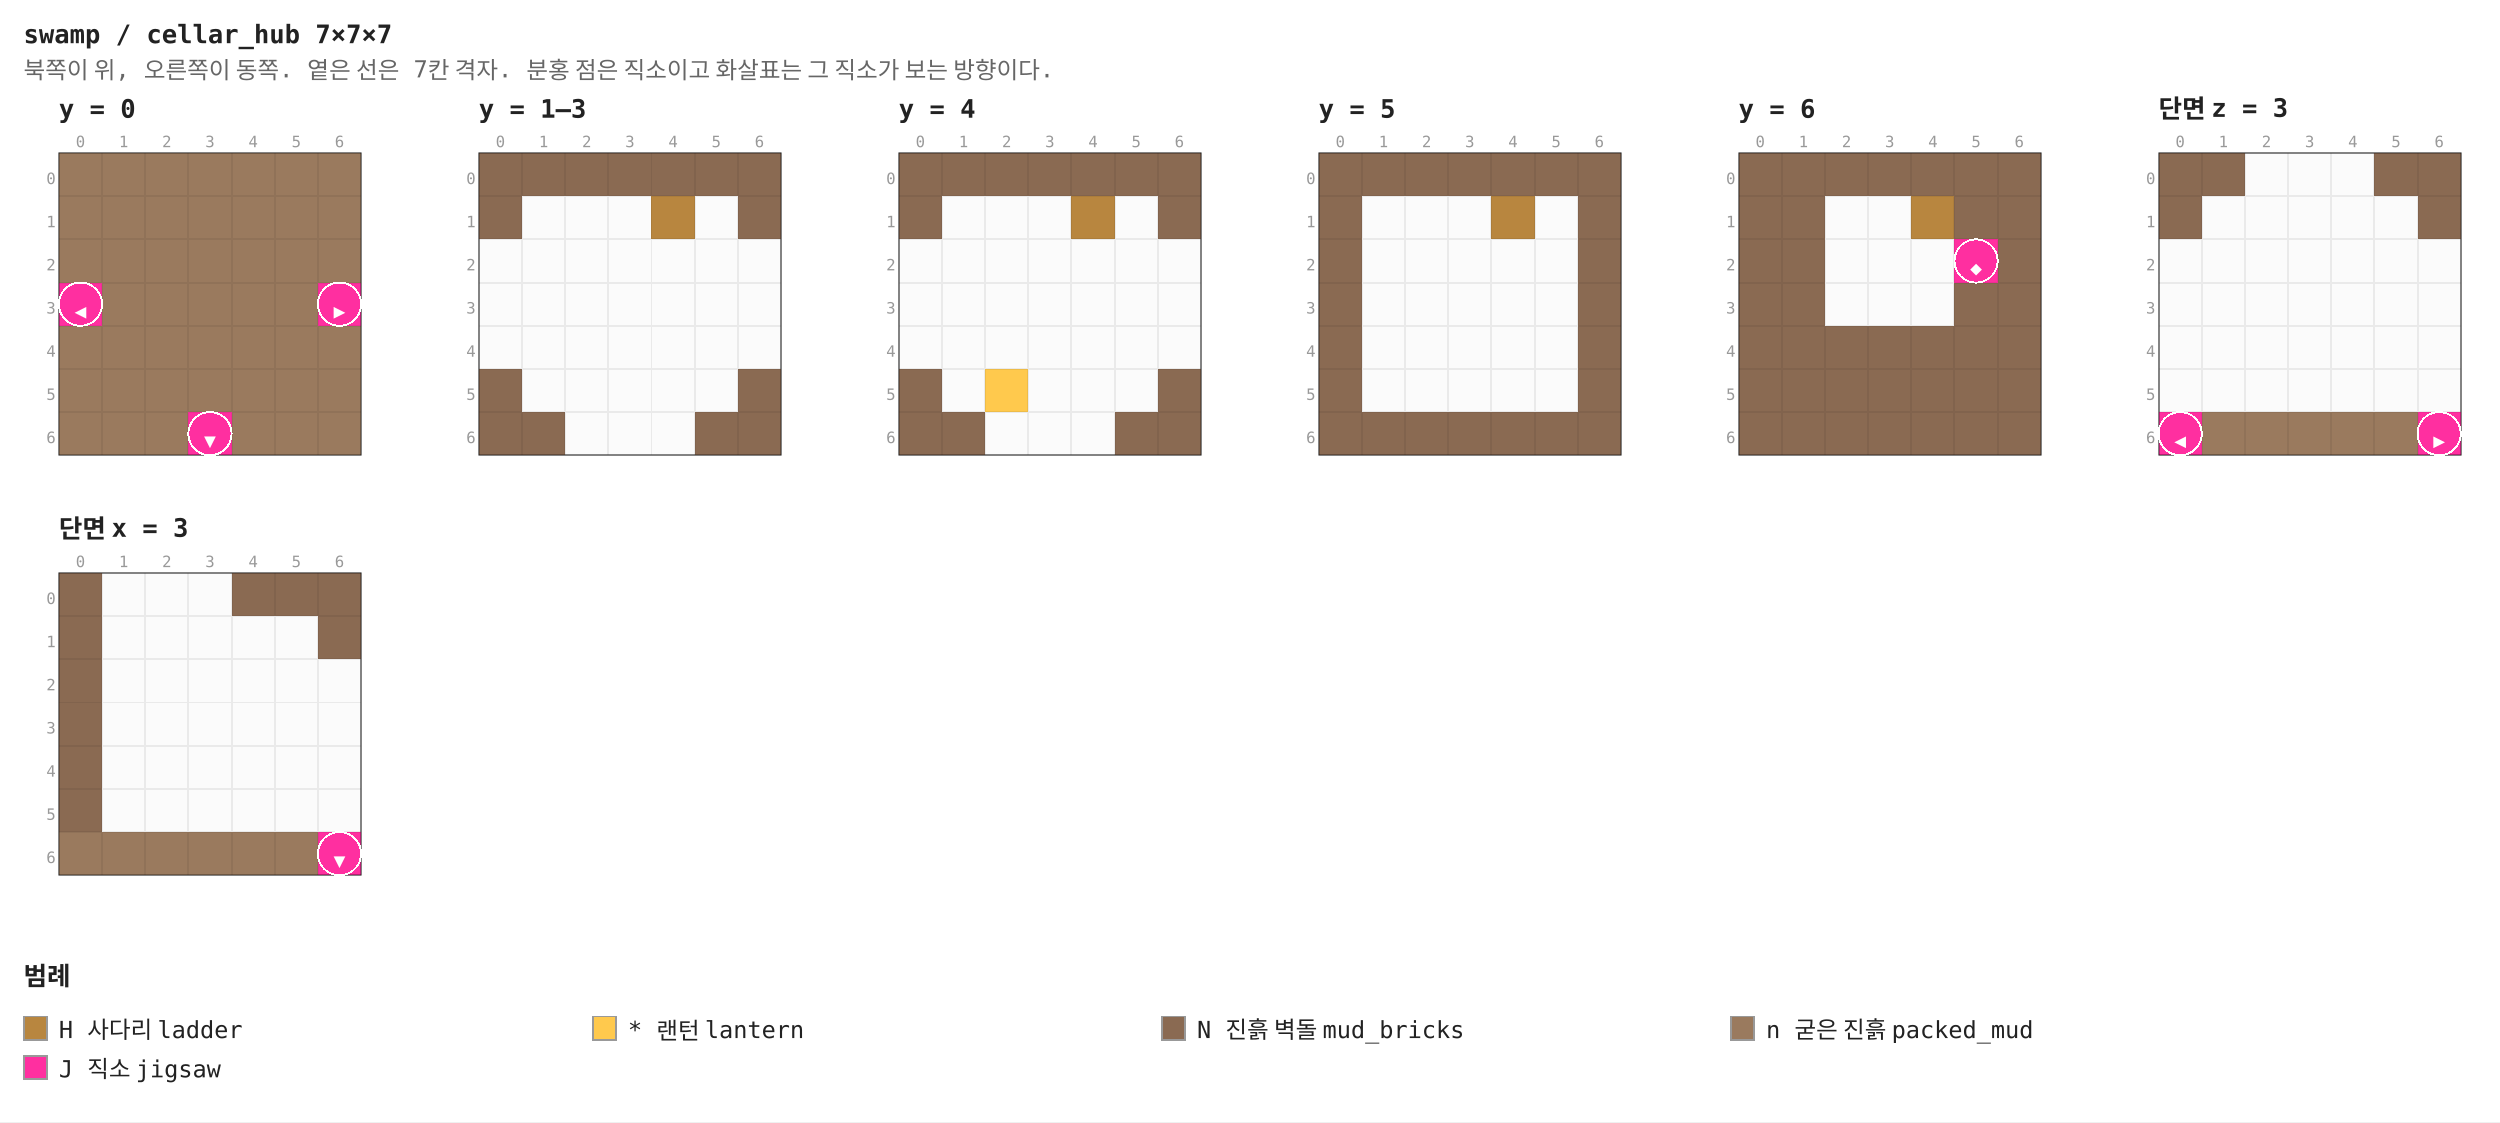
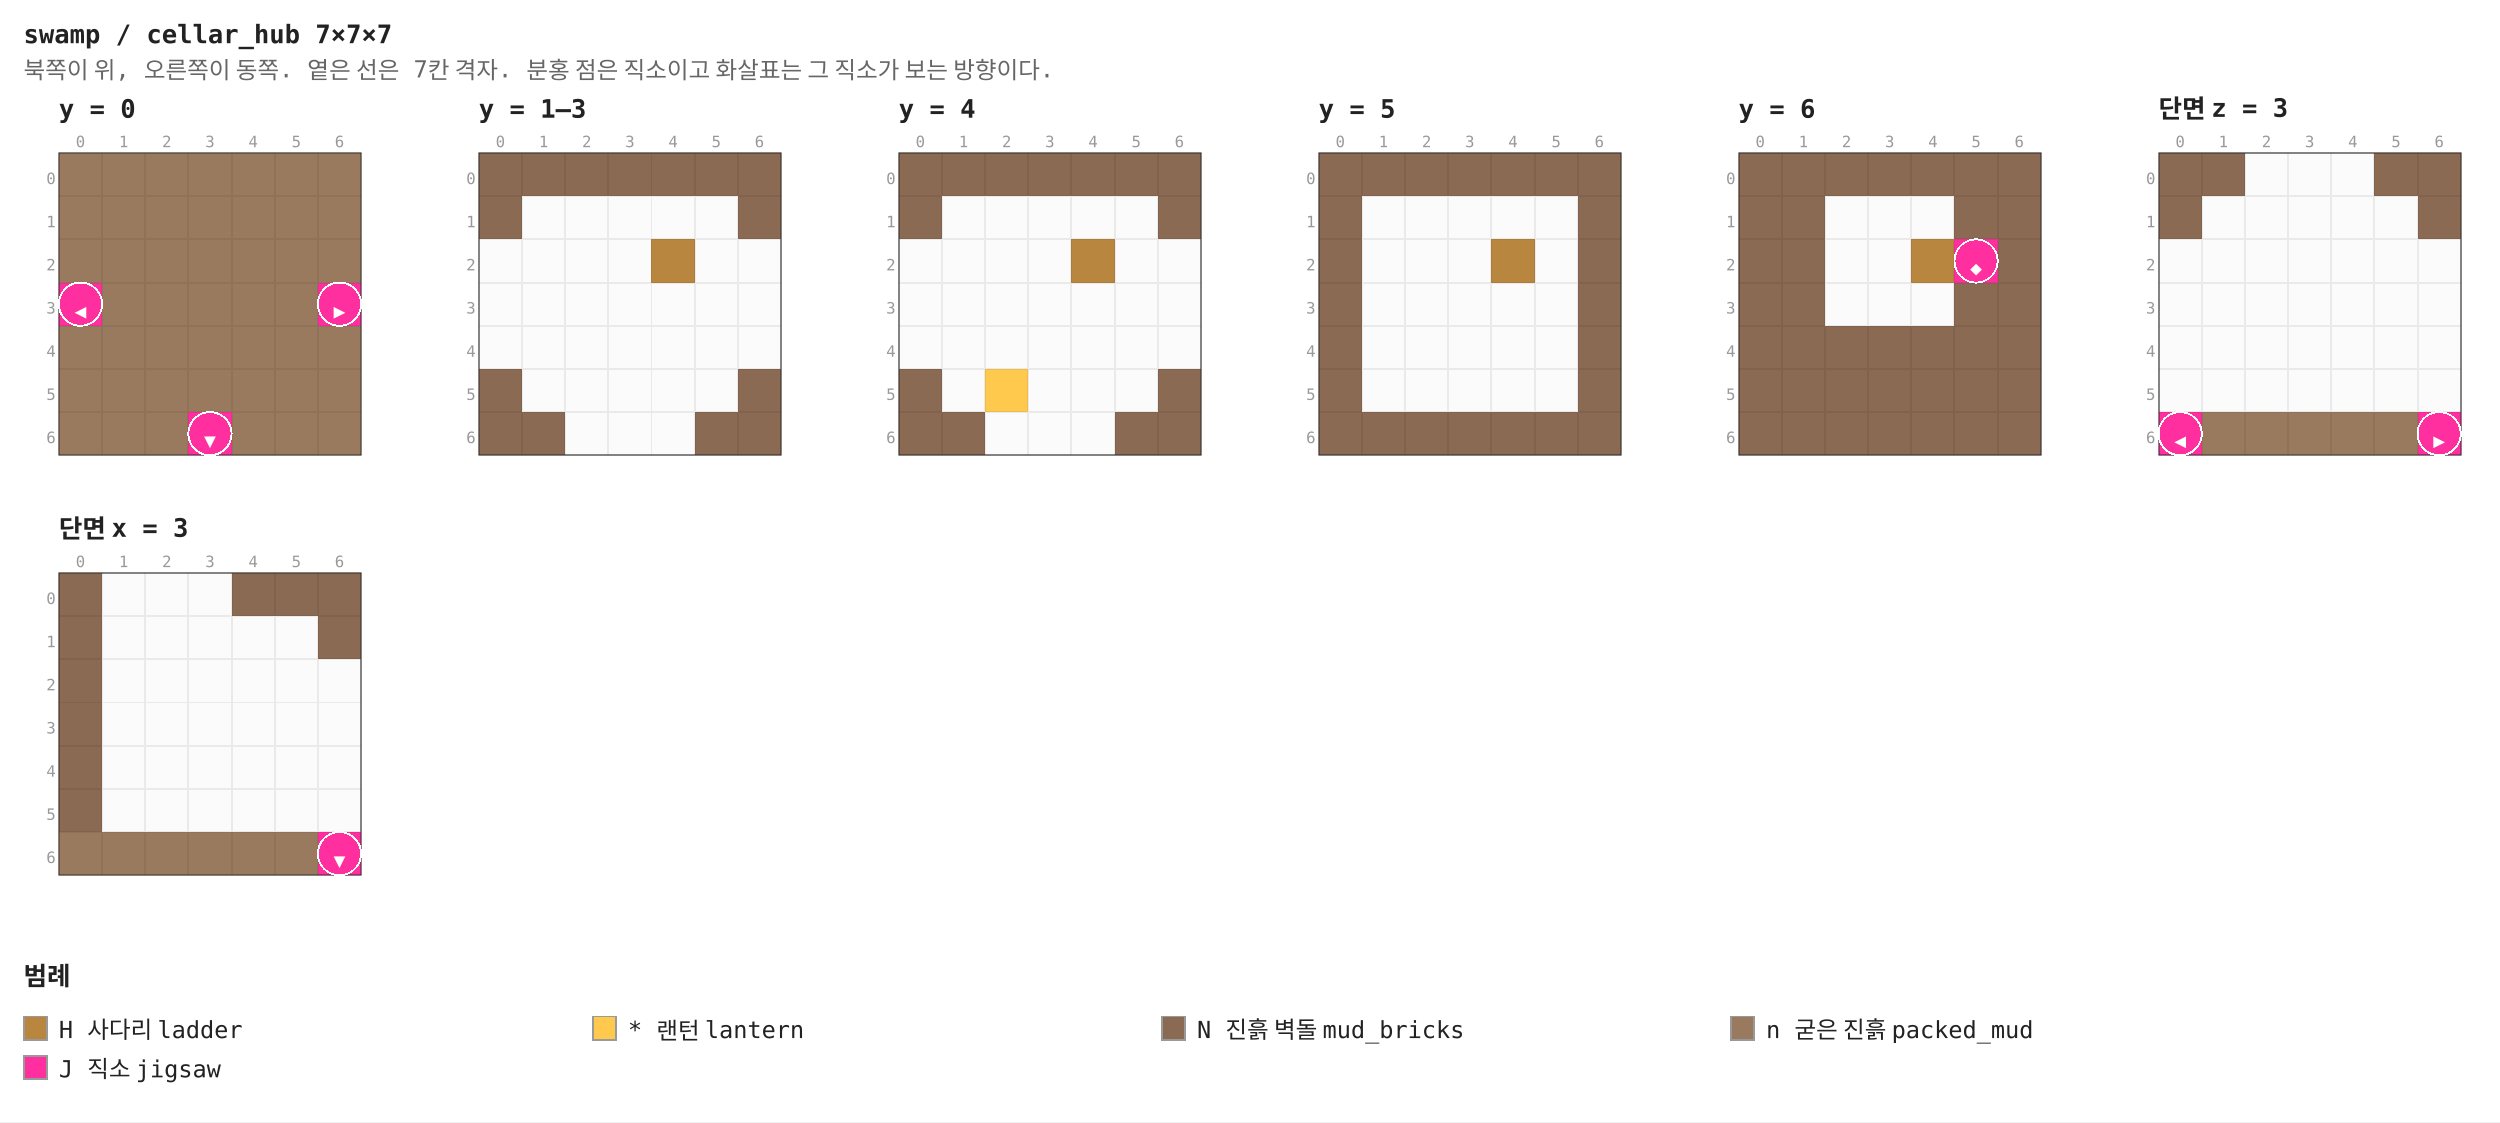
<svg xmlns="http://www.w3.org/2000/svg" width="1274" height="572" viewBox="0 0 1274 572" shape-rendering="crispEdges" font-family="Consolas,'Malgun Gothic','Noto Sans KR',monospace">
  <style>text{fill:#222;shape-rendering:auto}.cap{font-size:13px;font-weight:bold}.leg{font-size:12px}.sub{font-size:12px;fill:#666}.tick{font-size:8px;fill:#999;text-anchor:middle}.arrow{font-size:10px;fill:#fff;text-anchor:middle}.fine{stroke:#000;stroke-opacity:.07;stroke-width:1;fill:none}.grid{stroke:#000;stroke-opacity:.30;stroke-width:1}</style>
  <rect width="100%" height="100%" fill="#fff" />
  <text x="12" y="22" class="cap" font-size="16">swamp / cellar_hub   7×7×7</text>
  <text x="12" y="40" class="sub">북쪽이 위, 오른쪽이 동쪽. 옅은 선은 7칸 격자. 분홍 점은 직소이고 화살표는 그 직소가 보는 방향이다.</text>
  <text x="30" y="60" class="cap">y = 0</text>
  <rect x="30" y="78" width="154" height="154" fill="#fbfbfb" stroke="#bbb" />
  <path transform="translate(30,78) scale(22)" fill="#9a7a5e" d="M0 0h7v1h-7zM0 1h7v1h-7zM0 2h7v1h-7zM1 3h5v1h-5zM0 4h7v1h-7zM0 5h7v1h-7zM0 6h3v1h-3zM4 6h3v1h-3z" />
  <path transform="translate(30,78) scale(22)" fill="#ff2fa0" d="M0 3h1v1h-1zM6 3h1v1h-1zM3 6h1v1h-1z" />
  <path class="fine" d="M52 78v154M74 78v154M96 78v154M118 78v154M140 78v154M162 78v154M30 100h154M30 122h154M30 144h154M30 166h154M30 188h154M30 210h154" />
  <line x1="30" y1="78" x2="30" y2="232" class="grid" />
  <line x1="184" y1="78" x2="184" y2="232" class="grid" />
  <line x1="30" y1="78" x2="184" y2="78" class="grid" />
  <line x1="30" y1="232" x2="184" y2="232" class="grid" />
  <text x="41.0" y="75" class="tick">0</text>
  <text x="63.0" y="75" class="tick">1</text>
  <text x="85.0" y="75" class="tick">2</text>
  <text x="107.0" y="75" class="tick">3</text>
  <text x="129.0" y="75" class="tick">4</text>
  <text x="151.0" y="75" class="tick">5</text>
  <text x="173.0" y="75" class="tick">6</text>
  <text x="26" y="93.8" class="tick" text-anchor="end">0</text>
  <text x="26" y="115.8" class="tick" text-anchor="end">1</text>
  <text x="26" y="137.8" class="tick" text-anchor="end">2</text>
  <text x="26" y="159.8" class="tick" text-anchor="end">3</text>
  <text x="26" y="181.8" class="tick" text-anchor="end">4</text>
  <text x="26" y="203.8" class="tick" text-anchor="end">5</text>
  <text x="26" y="225.8" class="tick" text-anchor="end">6</text>
  <circle cx="41.0" cy="155.0" r="11.0" fill="#ff2fa0" stroke="#fff" />
  <text x="41.0" y="162.0" class="arrow" font-size="19.8">◀</text>
  <circle cx="107.0" cy="221.0" r="11.0" fill="#ff2fa0" stroke="#fff" />
  <text x="107.0" y="228.0" class="arrow" font-size="19.8">▼</text>
  <circle cx="173.0" cy="155.0" r="11.0" fill="#ff2fa0" stroke="#fff" />
  <text x="173.0" y="162.0" class="arrow" font-size="19.8">▶</text>
  <text x="244" y="60" class="cap">y = 1–3</text>
  <rect x="244" y="78" width="154" height="154" fill="#fbfbfb" stroke="#bbb" />
  <path transform="translate(244,78) scale(22)" fill="#8a6a52" d="M0 0h7v1h-7zM0 1h1v1h-1zM6 1h1v1h-1zM0 5h1v1h-1zM6 5h1v1h-1zM0 6h2v1h-2zM5 6h2v1h-2z" />
-   <path transform="translate(244,78) scale(22)" fill="#b8863f" d="M4 1h1v1h-1z" />
+   <path transform="translate(244,78) scale(22)" fill="#b8863f" d="M4 2h1v1h-1z" />
  <path class="fine" d="M266 78v154M288 78v154M310 78v154M332 78v154M354 78v154M376 78v154M244 100h154M244 122h154M244 144h154M244 166h154M244 188h154M244 210h154" />
  <line x1="244" y1="78" x2="244" y2="232" class="grid" />
  <line x1="398" y1="78" x2="398" y2="232" class="grid" />
  <line x1="244" y1="78" x2="398" y2="78" class="grid" />
  <line x1="244" y1="232" x2="398" y2="232" class="grid" />
  <text x="255.0" y="75" class="tick">0</text>
  <text x="277.0" y="75" class="tick">1</text>
  <text x="299.0" y="75" class="tick">2</text>
  <text x="321.0" y="75" class="tick">3</text>
  <text x="343.0" y="75" class="tick">4</text>
  <text x="365.0" y="75" class="tick">5</text>
  <text x="387.0" y="75" class="tick">6</text>
  <text x="240" y="93.8" class="tick" text-anchor="end">0</text>
  <text x="240" y="115.8" class="tick" text-anchor="end">1</text>
  <text x="240" y="137.8" class="tick" text-anchor="end">2</text>
  <text x="240" y="159.8" class="tick" text-anchor="end">3</text>
  <text x="240" y="181.8" class="tick" text-anchor="end">4</text>
  <text x="240" y="203.8" class="tick" text-anchor="end">5</text>
  <text x="240" y="225.8" class="tick" text-anchor="end">6</text>
  <text x="458" y="60" class="cap">y = 4</text>
  <rect x="458" y="78" width="154" height="154" fill="#fbfbfb" stroke="#bbb" />
  <path transform="translate(458,78) scale(22)" fill="#8a6a52" d="M0 0h7v1h-7zM0 1h1v1h-1zM6 1h1v1h-1zM0 5h1v1h-1zM6 5h1v1h-1zM0 6h2v1h-2zM5 6h2v1h-2z" />
-   <path transform="translate(458,78) scale(22)" fill="#b8863f" d="M4 1h1v1h-1z" />
+   <path transform="translate(458,78) scale(22)" fill="#b8863f" d="M4 2h1v1h-1z" />
  <path transform="translate(458,78) scale(22)" fill="#ffc94d" d="M2 5h1v1h-1z" />
  <path class="fine" d="M480 78v154M502 78v154M524 78v154M546 78v154M568 78v154M590 78v154M458 100h154M458 122h154M458 144h154M458 166h154M458 188h154M458 210h154" />
  <line x1="458" y1="78" x2="458" y2="232" class="grid" />
  <line x1="612" y1="78" x2="612" y2="232" class="grid" />
  <line x1="458" y1="78" x2="612" y2="78" class="grid" />
  <line x1="458" y1="232" x2="612" y2="232" class="grid" />
  <text x="469.0" y="75" class="tick">0</text>
  <text x="491.0" y="75" class="tick">1</text>
  <text x="513.0" y="75" class="tick">2</text>
  <text x="535.0" y="75" class="tick">3</text>
  <text x="557.0" y="75" class="tick">4</text>
  <text x="579.0" y="75" class="tick">5</text>
  <text x="601.0" y="75" class="tick">6</text>
  <text x="454" y="93.8" class="tick" text-anchor="end">0</text>
  <text x="454" y="115.8" class="tick" text-anchor="end">1</text>
  <text x="454" y="137.8" class="tick" text-anchor="end">2</text>
  <text x="454" y="159.8" class="tick" text-anchor="end">3</text>
  <text x="454" y="181.8" class="tick" text-anchor="end">4</text>
  <text x="454" y="203.8" class="tick" text-anchor="end">5</text>
  <text x="454" y="225.8" class="tick" text-anchor="end">6</text>
  <text x="672" y="60" class="cap">y = 5</text>
  <rect x="672" y="78" width="154" height="154" fill="#fbfbfb" stroke="#bbb" />
  <path transform="translate(672,78) scale(22)" fill="#8a6a52" d="M0 0h7v1h-7zM0 1h1v1h-1zM6 1h1v1h-1zM0 2h1v1h-1zM6 2h1v1h-1zM0 3h1v1h-1zM6 3h1v1h-1zM0 4h1v1h-1zM6 4h1v1h-1zM0 5h1v1h-1zM6 5h1v1h-1zM0 6h7v1h-7z" />
-   <path transform="translate(672,78) scale(22)" fill="#b8863f" d="M4 1h1v1h-1z" />
+   <path transform="translate(672,78) scale(22)" fill="#b8863f" d="M4 2h1v1h-1z" />
  <path class="fine" d="M694 78v154M716 78v154M738 78v154M760 78v154M782 78v154M804 78v154M672 100h154M672 122h154M672 144h154M672 166h154M672 188h154M672 210h154" />
  <line x1="672" y1="78" x2="672" y2="232" class="grid" />
  <line x1="826" y1="78" x2="826" y2="232" class="grid" />
  <line x1="672" y1="78" x2="826" y2="78" class="grid" />
  <line x1="672" y1="232" x2="826" y2="232" class="grid" />
  <text x="683.0" y="75" class="tick">0</text>
  <text x="705.0" y="75" class="tick">1</text>
  <text x="727.0" y="75" class="tick">2</text>
  <text x="749.0" y="75" class="tick">3</text>
  <text x="771.0" y="75" class="tick">4</text>
  <text x="793.0" y="75" class="tick">5</text>
  <text x="815.0" y="75" class="tick">6</text>
  <text x="668" y="93.8" class="tick" text-anchor="end">0</text>
  <text x="668" y="115.8" class="tick" text-anchor="end">1</text>
  <text x="668" y="137.8" class="tick" text-anchor="end">2</text>
  <text x="668" y="159.8" class="tick" text-anchor="end">3</text>
  <text x="668" y="181.8" class="tick" text-anchor="end">4</text>
  <text x="668" y="203.8" class="tick" text-anchor="end">5</text>
  <text x="668" y="225.8" class="tick" text-anchor="end">6</text>
  <text x="886" y="60" class="cap">y = 6</text>
  <rect x="886" y="78" width="154" height="154" fill="#fbfbfb" stroke="#bbb" />
  <path transform="translate(886,78) scale(22)" fill="#8a6a52" d="M0 0h7v1h-7zM0 1h2v1h-2zM5 1h2v1h-2zM0 2h2v1h-2zM6 2h1v1h-1zM0 3h2v1h-2zM5 3h2v1h-2zM0 4h7v1h-7zM0 5h7v1h-7zM0 6h7v1h-7z" />
-   <path transform="translate(886,78) scale(22)" fill="#b8863f" d="M4 1h1v1h-1z" />
+   <path transform="translate(886,78) scale(22)" fill="#b8863f" d="M4 2h1v1h-1z" />
  <path transform="translate(886,78) scale(22)" fill="#ff2fa0" d="M5 2h1v1h-1z" />
  <path class="fine" d="M908 78v154M930 78v154M952 78v154M974 78v154M996 78v154M1018 78v154M886 100h154M886 122h154M886 144h154M886 166h154M886 188h154M886 210h154" />
  <line x1="886" y1="78" x2="886" y2="232" class="grid" />
  <line x1="1040" y1="78" x2="1040" y2="232" class="grid" />
  <line x1="886" y1="78" x2="1040" y2="78" class="grid" />
  <line x1="886" y1="232" x2="1040" y2="232" class="grid" />
  <text x="897.0" y="75" class="tick">0</text>
  <text x="919.0" y="75" class="tick">1</text>
  <text x="941.0" y="75" class="tick">2</text>
  <text x="963.0" y="75" class="tick">3</text>
  <text x="985.0" y="75" class="tick">4</text>
  <text x="1007.0" y="75" class="tick">5</text>
  <text x="1029.0" y="75" class="tick">6</text>
  <text x="882" y="93.8" class="tick" text-anchor="end">0</text>
  <text x="882" y="115.8" class="tick" text-anchor="end">1</text>
  <text x="882" y="137.8" class="tick" text-anchor="end">2</text>
  <text x="882" y="159.8" class="tick" text-anchor="end">3</text>
  <text x="882" y="181.8" class="tick" text-anchor="end">4</text>
  <text x="882" y="203.8" class="tick" text-anchor="end">5</text>
  <text x="882" y="225.8" class="tick" text-anchor="end">6</text>
  <circle cx="1007.0" cy="133.0" r="11.0" fill="#ff2fa0" stroke="#fff" />
  <text x="1007.0" y="140.0" class="arrow" font-size="19.8">◆</text>
  <text x="1100" y="60" class="cap">단면 z = 3</text>
  <rect x="1100" y="78" width="154" height="154" fill="#fbfbfb" stroke="#bbb" />
  <path transform="translate(1100,78) scale(22)" fill="#8a6a52" d="M0 0h2v1h-2zM5 0h2v1h-2zM0 1h1v1h-1zM6 1h1v1h-1z" />
  <path transform="translate(1100,78) scale(22)" fill="#ff2fa0" d="M0 6h1v1h-1zM6 6h1v1h-1z" />
  <path transform="translate(1100,78) scale(22)" fill="#9a7a5e" d="M1 6h5v1h-5z" />
  <path class="fine" d="M1122 78v154M1144 78v154M1166 78v154M1188 78v154M1210 78v154M1232 78v154M1100 100h154M1100 122h154M1100 144h154M1100 166h154M1100 188h154M1100 210h154" />
  <line x1="1100" y1="78" x2="1100" y2="232" class="grid" />
  <line x1="1254" y1="78" x2="1254" y2="232" class="grid" />
  <line x1="1100" y1="78" x2="1254" y2="78" class="grid" />
  <line x1="1100" y1="232" x2="1254" y2="232" class="grid" />
  <text x="1111.0" y="75" class="tick">0</text>
  <text x="1133.0" y="75" class="tick">1</text>
  <text x="1155.0" y="75" class="tick">2</text>
  <text x="1177.0" y="75" class="tick">3</text>
  <text x="1199.0" y="75" class="tick">4</text>
  <text x="1221.0" y="75" class="tick">5</text>
  <text x="1243.0" y="75" class="tick">6</text>
  <text x="1096" y="93.8" class="tick" text-anchor="end">0</text>
  <text x="1096" y="115.8" class="tick" text-anchor="end">1</text>
  <text x="1096" y="137.8" class="tick" text-anchor="end">2</text>
  <text x="1096" y="159.8" class="tick" text-anchor="end">3</text>
  <text x="1096" y="181.8" class="tick" text-anchor="end">4</text>
  <text x="1096" y="203.8" class="tick" text-anchor="end">5</text>
  <text x="1096" y="225.8" class="tick" text-anchor="end">6</text>
  <circle cx="1111.0" cy="221.0" r="11.0" fill="#ff2fa0" stroke="#fff" />
  <text x="1111.0" y="228.0" class="arrow" font-size="19.8">◀</text>
  <circle cx="1243.0" cy="221.0" r="11.0" fill="#ff2fa0" stroke="#fff" />
  <text x="1243.0" y="228.0" class="arrow" font-size="19.8">▶</text>
  <text x="30" y="274" class="cap">단면 x = 3</text>
  <rect x="30" y="292" width="154" height="154" fill="#fbfbfb" stroke="#bbb" />
  <path transform="translate(30,292) scale(22)" fill="#8a6a52" d="M0 0h1v1h-1zM4 0h3v1h-3zM0 1h1v1h-1zM6 1h1v1h-1zM0 2h1v1h-1zM0 3h1v1h-1zM0 4h1v1h-1zM0 5h1v1h-1z" />
  <path transform="translate(30,292) scale(22)" fill="#9a7a5e" d="M0 6h6v1h-6z" />
  <path transform="translate(30,292) scale(22)" fill="#ff2fa0" d="M6 6h1v1h-1z" />
  <path class="fine" d="M52 292v154M74 292v154M96 292v154M118 292v154M140 292v154M162 292v154M30 314h154M30 336h154M30 358h154M30 380h154M30 402h154M30 424h154" />
  <line x1="30" y1="292" x2="30" y2="446" class="grid" />
  <line x1="184" y1="292" x2="184" y2="446" class="grid" />
  <line x1="30" y1="292" x2="184" y2="292" class="grid" />
  <line x1="30" y1="446" x2="184" y2="446" class="grid" />
  <text x="41.0" y="289" class="tick">0</text>
  <text x="63.0" y="289" class="tick">1</text>
  <text x="85.0" y="289" class="tick">2</text>
  <text x="107.0" y="289" class="tick">3</text>
  <text x="129.0" y="289" class="tick">4</text>
  <text x="151.0" y="289" class="tick">5</text>
  <text x="173.0" y="289" class="tick">6</text>
  <text x="26" y="307.8" class="tick" text-anchor="end">0</text>
  <text x="26" y="329.8" class="tick" text-anchor="end">1</text>
  <text x="26" y="351.8" class="tick" text-anchor="end">2</text>
  <text x="26" y="373.8" class="tick" text-anchor="end">3</text>
  <text x="26" y="395.8" class="tick" text-anchor="end">4</text>
  <text x="26" y="417.8" class="tick" text-anchor="end">5</text>
  <text x="26" y="439.8" class="tick" text-anchor="end">6</text>
  <circle cx="173.0" cy="435.0" r="11.0" fill="#ff2fa0" stroke="#fff" />
  <text x="173.0" y="442.0" class="arrow" font-size="19.8">▼</text>
  <text x="12" y="502" class="cap">범례</text>
  <rect x="12" y="518" width="12" height="12" fill="#b8863f" stroke="#999" />
  <text x="30" y="529" class="leg">H  사다리  ladder</text>
  <rect x="302" y="518" width="12" height="12" fill="#ffc94d" stroke="#999" />
  <text x="320" y="529" class="leg">*  랜턴  lantern</text>
  <rect x="592" y="518" width="12" height="12" fill="#8a6a52" stroke="#999" />
  <text x="610" y="529" class="leg">N  진흙 벽돌  mud_bricks</text>
  <rect x="882" y="518" width="12" height="12" fill="#9a7a5e" stroke="#999" />
  <text x="900" y="529" class="leg">n  굳은 진흙  packed_mud</text>
  <rect x="12" y="538" width="12" height="12" fill="#ff2fa0" stroke="#999" />
  <text x="30" y="549" class="leg">J  직소  jigsaw</text>
</svg>
